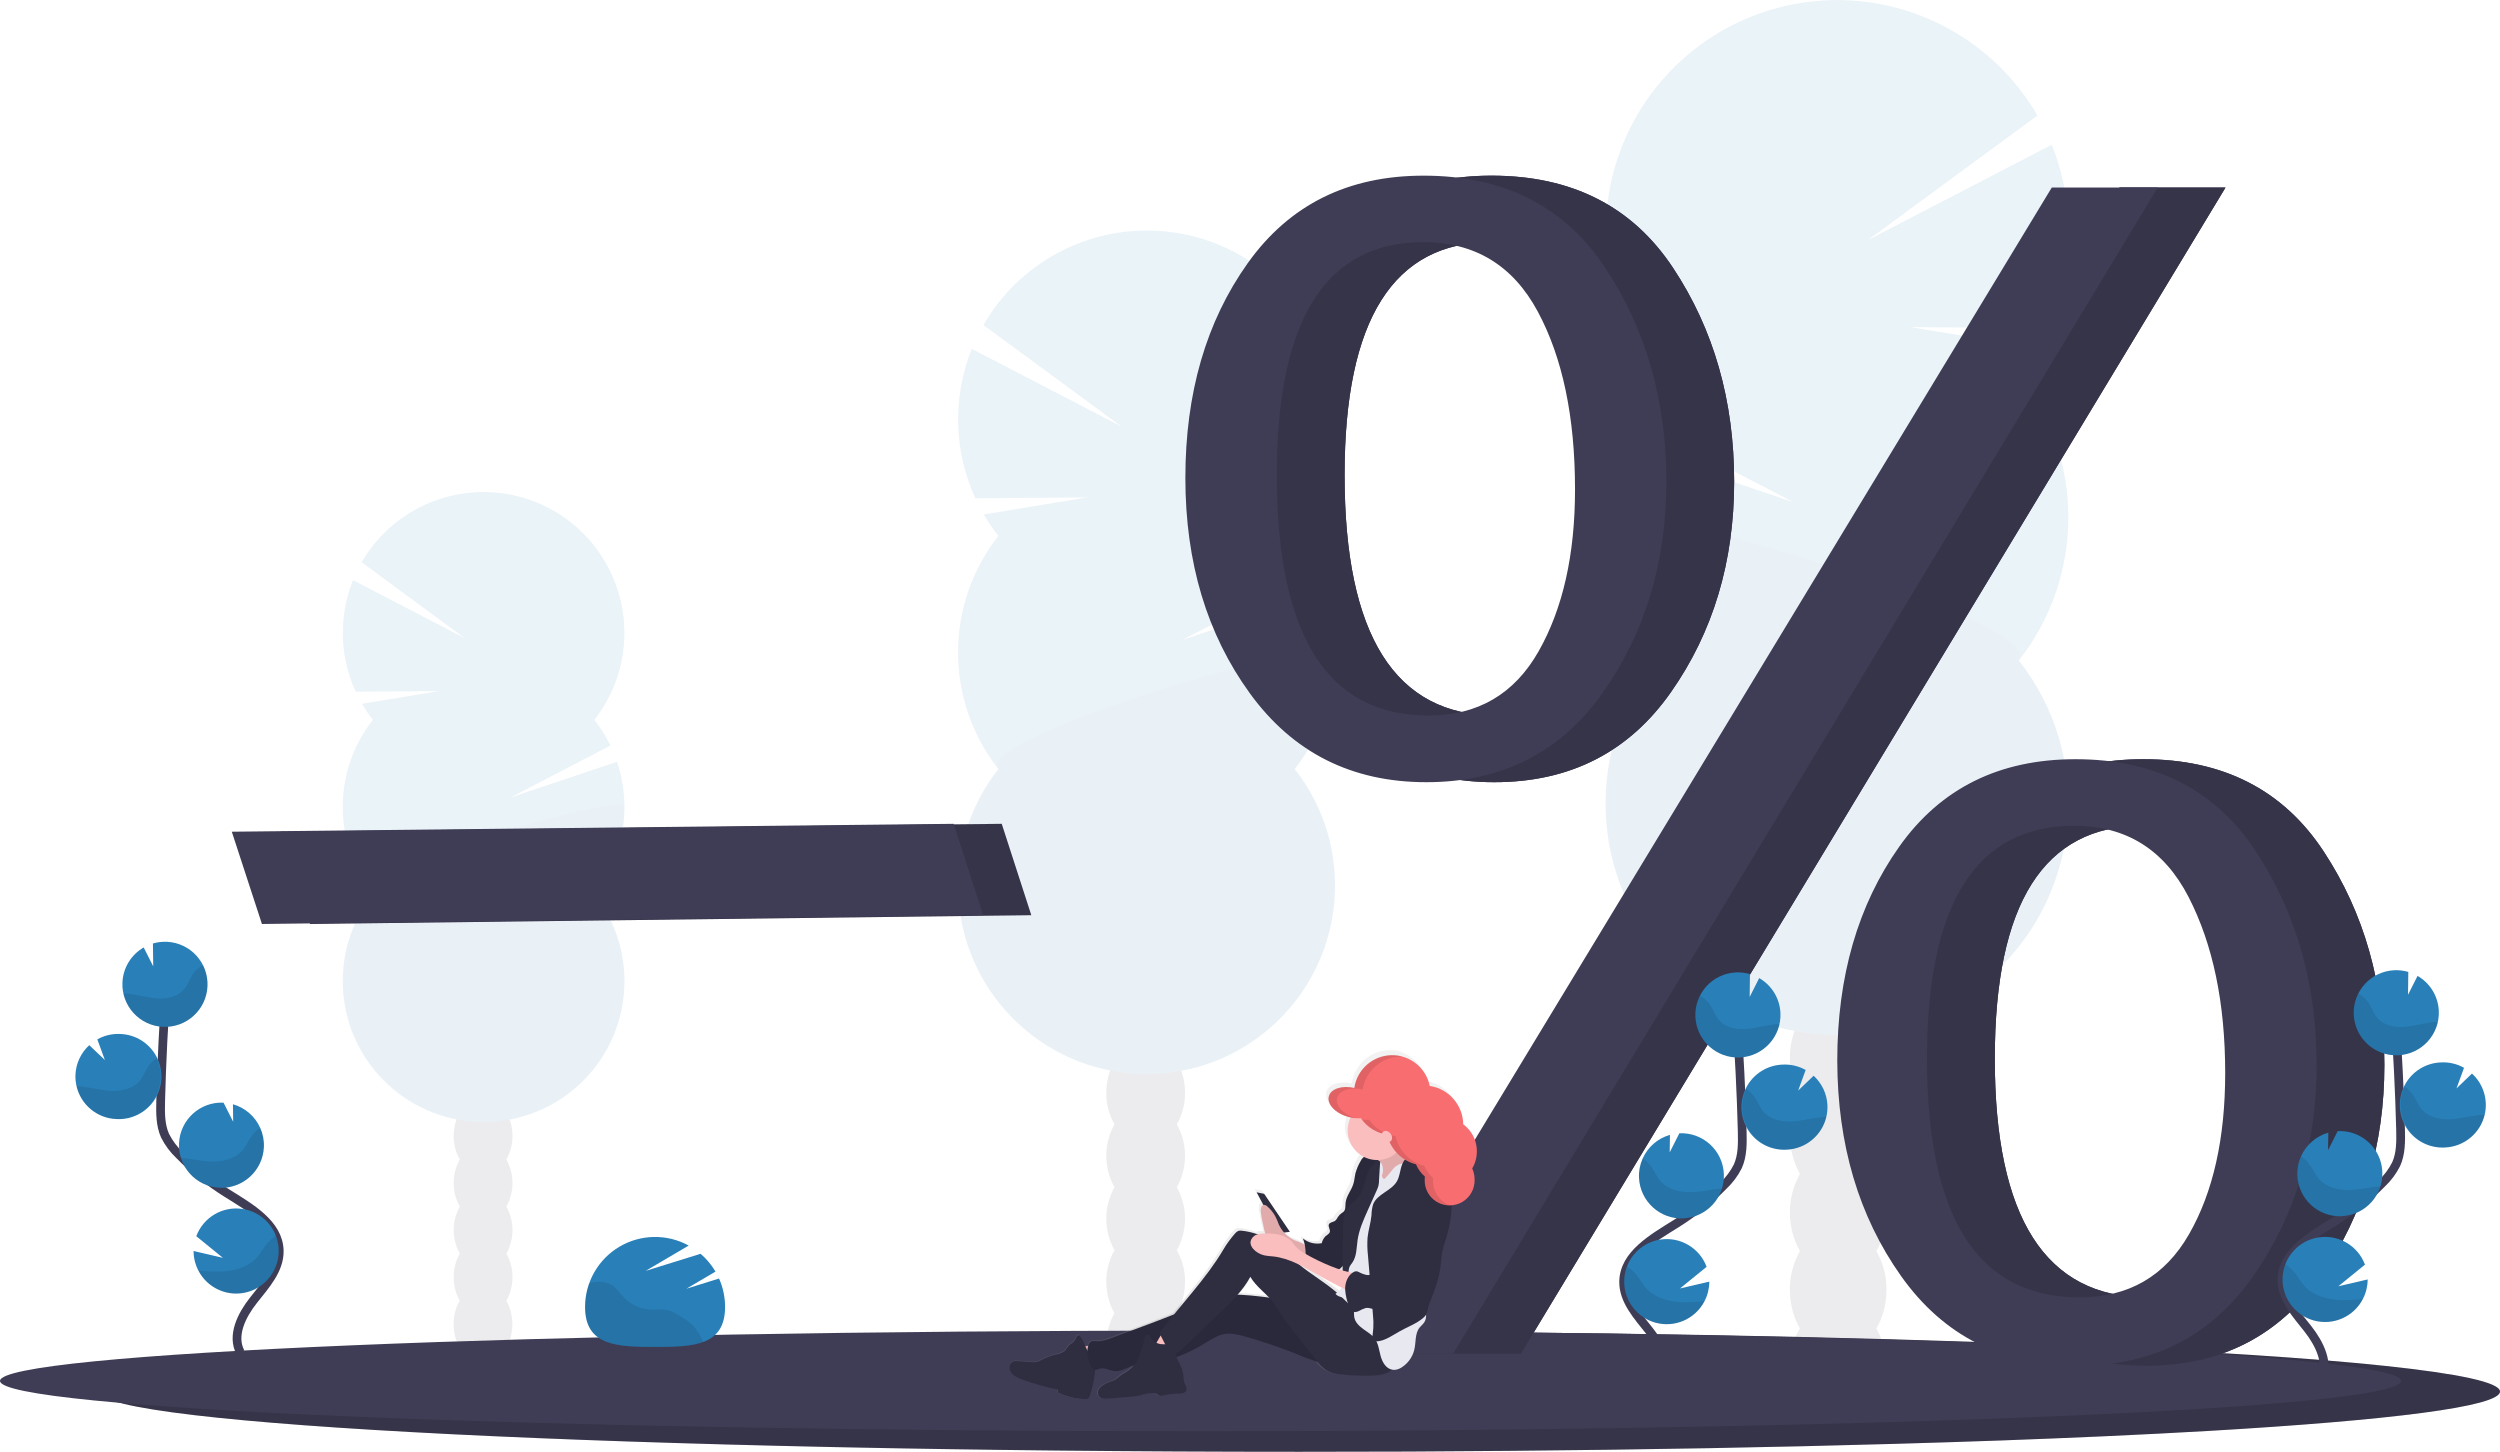
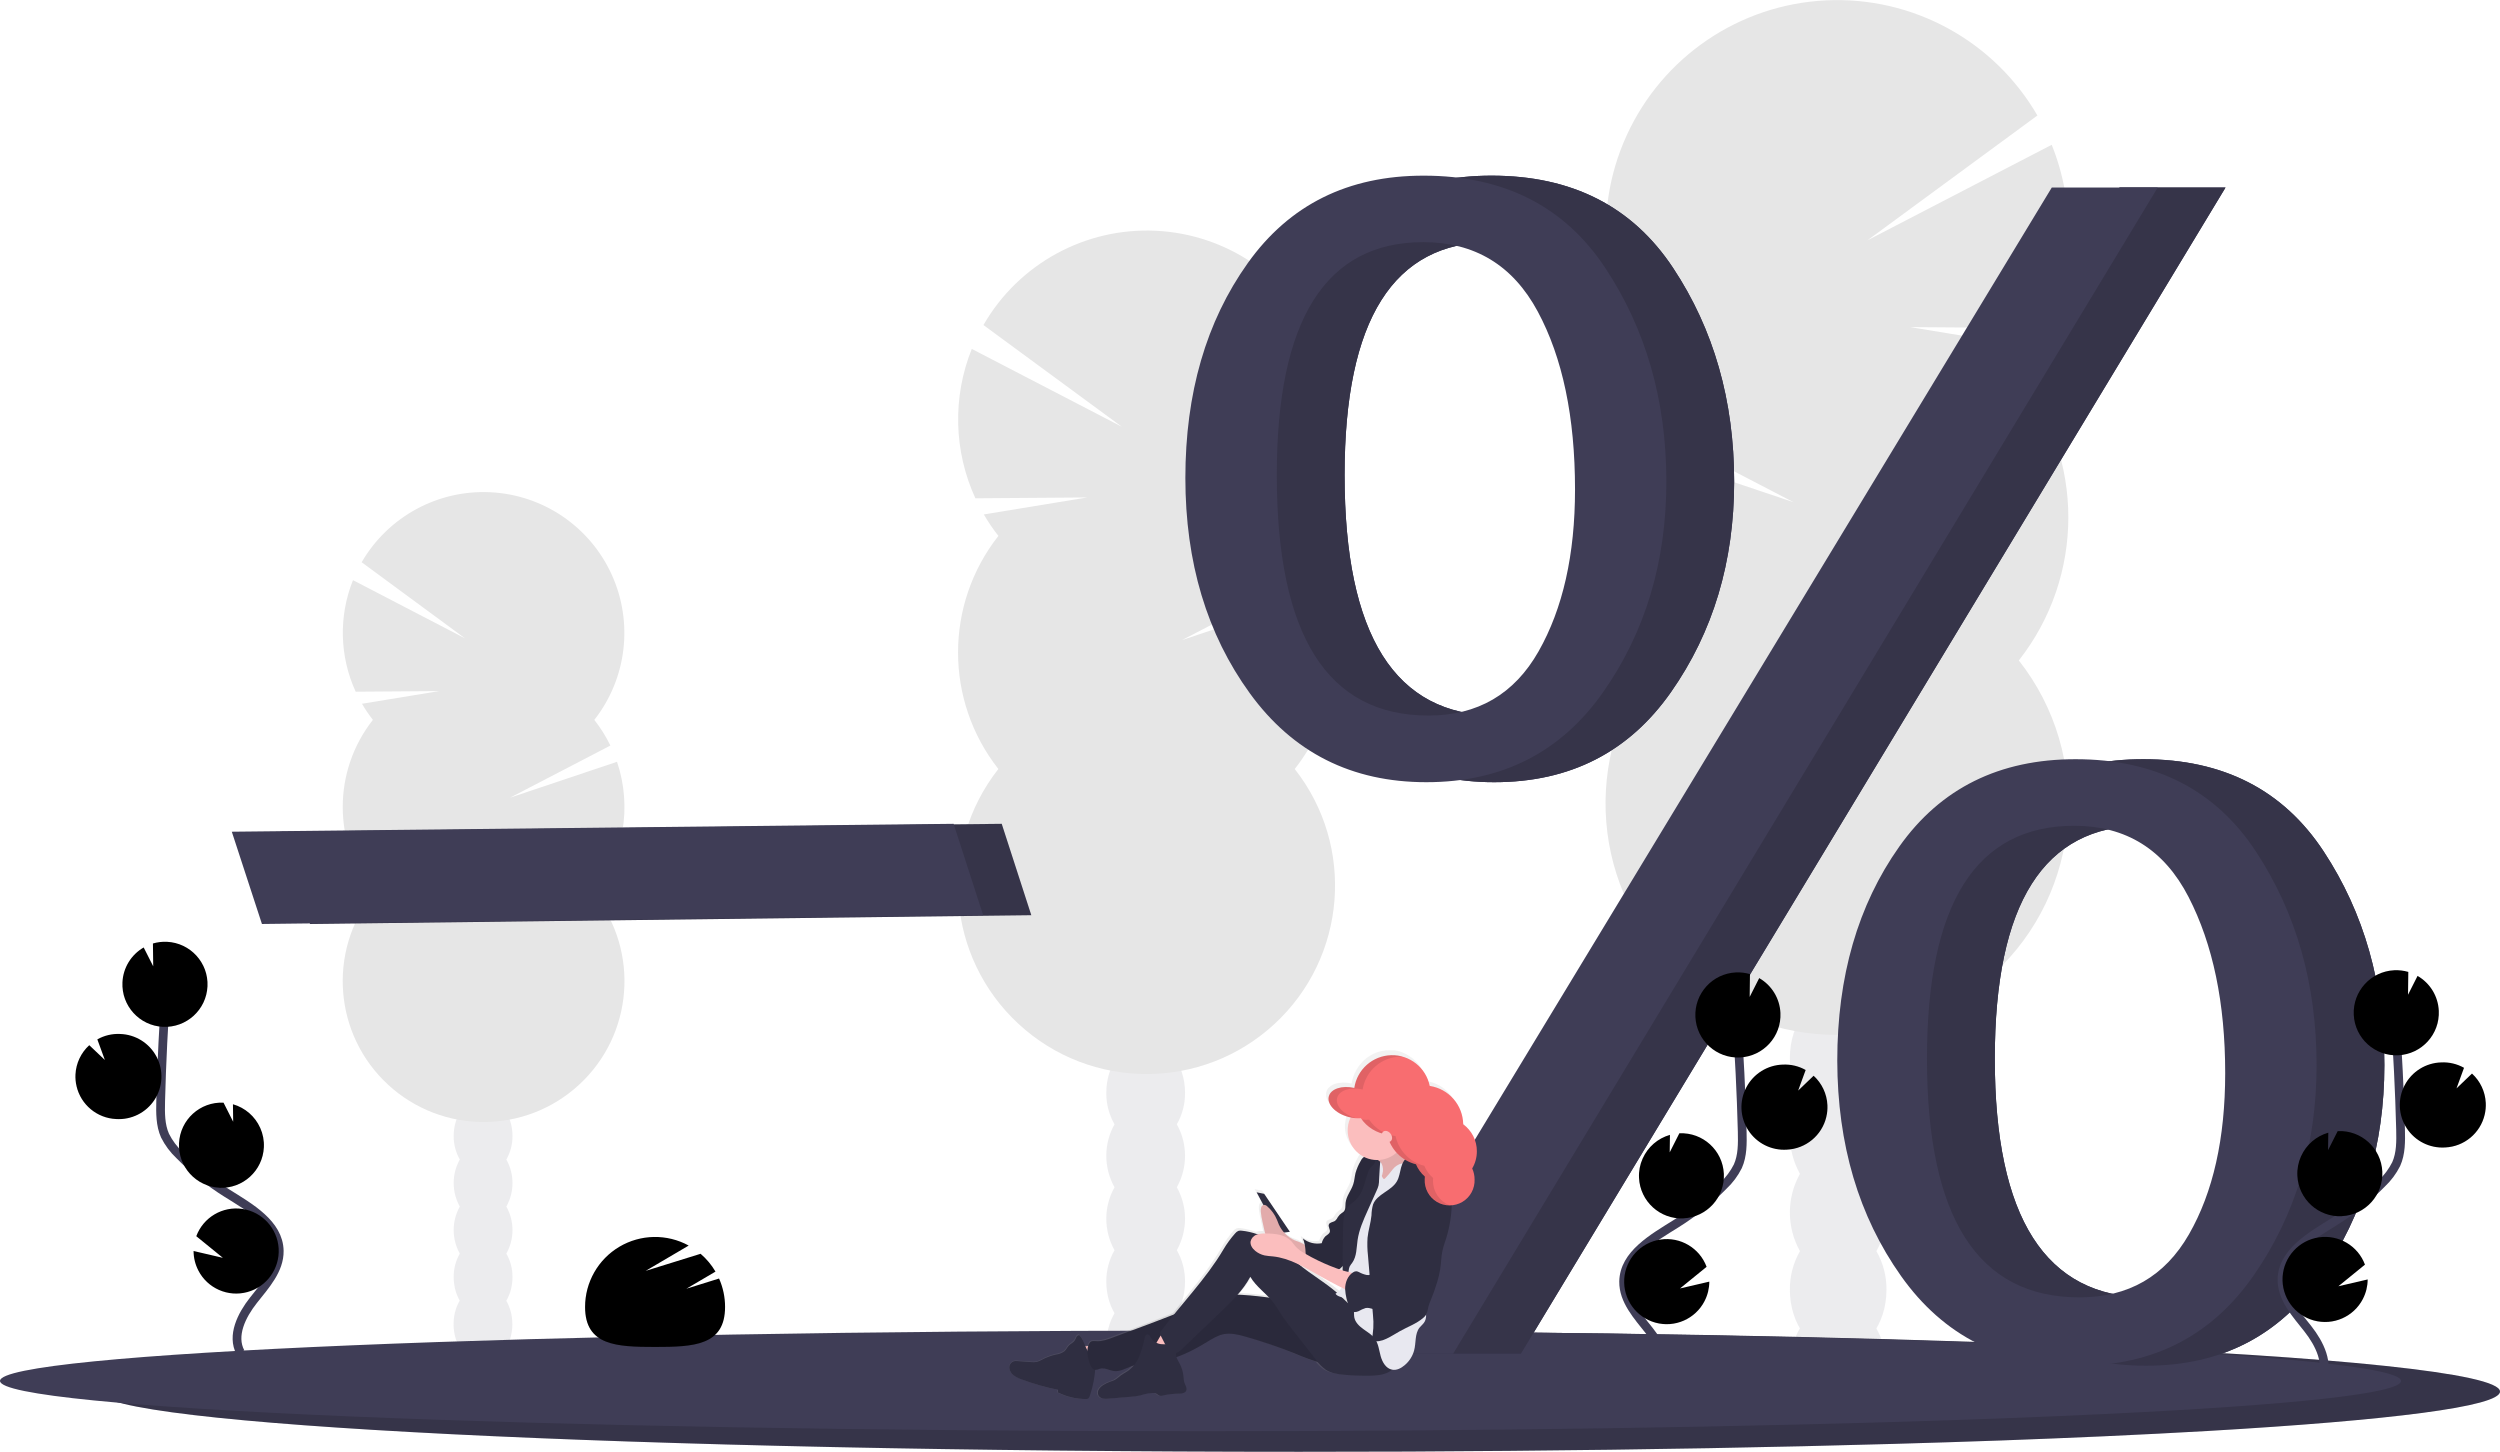
<svg xmlns="http://www.w3.org/2000/svg" data-name="Layer 1" width="1143" height="663.73">
  <defs>
    <linearGradient id="a" x1="596" y1="757.78" x2="596" y2="598.14" gradientUnits="userSpaceOnUse">
      <stop offset="0" stop-color="gray" stop-opacity=".25" />
      <stop offset=".54" stop-color="gray" stop-opacity=".12" />
      <stop offset="1" stop-color="gray" stop-opacity=".1" />
    </linearGradient>
  </defs>
  <g opacity=".1">
    <ellipse cx="840.37" cy="625.03" rx="22.09" ry="28.91" fill="#3f3d56" />
    <path d="M857.85 501.35a34.83 34.83 0 004.65-17.67c0-16-9.89-28.91-22.09-28.91s-22.08 12.94-22.08 28.91a34.83 34.83 0 004.61 17.67 36.15 36.15 0 000 35.33 36.17 36.17 0 000 35.34 34.83 34.83 0 00-4.61 17.67c0 16 9.89 28.91 22.08 28.91s22.09-12.94 22.09-28.91a34.83 34.83 0 00-4.61-17.67 36.17 36.17 0 000-35.34 36.15 36.15 0 000-35.33z" fill="#3f3d56" />
    <ellipse cx="840.37" cy="448.35" rx="22.09" ry="28.91" fill="#3f3d56" />
    <ellipse cx="840.37" cy="413.01" rx="22.09" ry="28.91" fill="#3f3d56" />
-     <path d="M923.05 171.19a106.47 106.47 0 008.22-12.11l-58-9.53 62.77.47a106 106 0 002-83.82l-84.22 43.66L931.5 52.8a105.8 105.8 0 10-174.75 118.39 106 106 0 00-12.06 19.29l75.33 39.14-80.32-27a105.8 105.8 0 0017 99.34 105.79 105.79 0 10166.3 0 105.79 105.79 0 000-130.81z" fill="#2980b9" />
+     <path d="M923.05 171.19a106.47 106.47 0 008.22-12.11l-58-9.53 62.77.47a106 106 0 002-83.82l-84.22 43.66L931.5 52.8a105.8 105.8 0 10-174.75 118.39 106 106 0 00-12.06 19.29l75.33 39.14-80.32-27a105.8 105.8 0 0017 99.34 105.79 105.79 0 10166.3 0 105.79 105.79 0 000-130.81z" fill="${({ theme }) =&gt; theme.colors.primary}" />
    <path d="M734.11 236.6a105.31 105.31 0 0022.64 65.4 105.79 105.79 0 10166.3 0c14.18-18-188.94-77.28-188.94-65.4z" opacity=".1" />
  </g>
  <g opacity=".1">
    <ellipse cx="220.81" cy="605.42" rx="13.44" ry="17.6" fill="#3f3d56" />
    <path d="M231.5 530.13a21.23 21.23 0 002.81-10.76c0-9.72-6-17.6-13.45-17.6s-13.44 7.88-13.44 17.6a21.23 21.23 0 002.8 10.76 22.06 22.06 0 000 21.51 22.06 22.06 0 000 21.51 21.16 21.16 0 00-2.8 10.75c0 9.73 6 17.61 13.44 17.61s13.45-7.88 13.45-17.61a21.16 21.16 0 00-2.81-10.75 22 22 0 000-21.51 22 22 0 000-21.51z" fill="#3f3d56" />
    <ellipse cx="220.81" cy="497.86" rx="13.44" ry="17.6" fill="#3f3d56" />
    <ellipse cx="220.81" cy="476.35" rx="13.44" ry="17.6" fill="#3f3d56" />
-     <path d="M170.5 329.13a64.1 64.1 0 01-5-7.37l35.33-5.8-38.21.29a64.57 64.57 0 01-1.23-51l51.23 26.61-47.27-34.8a64.4 64.4 0 11106.37 72.07 64.33 64.33 0 017.34 11.73L233.2 364.7l48.9-16.41a64.44 64.44 0 01-10.38 60.48 64.4 64.4 0 11-101.24 0 64.42 64.42 0 010-79.64z" fill="#2980b9" />
+     <path d="M170.5 329.13a64.1 64.1 0 01-5-7.37l35.33-5.8-38.21.29a64.57 64.57 0 01-1.23-51l51.23 26.61-47.27-34.8a64.4 64.4 0 11106.37 72.07 64.33 64.33 0 017.34 11.73L233.2 364.7l48.9-16.41a64.44 64.44 0 01-10.38 60.48 64.4 64.4 0 11-101.24 0 64.42 64.42 0 010-79.64z" fill="${({ theme }) =&gt; theme.colors.primary}" />
    <path d="M285.5 368.95a64.15 64.15 0 01-13.78 39.82 64.4 64.4 0 11-101.24 0c-8.63-10.91 115.02-47.05 115.02-39.82z" opacity=".1" />
  </g>
  <g opacity=".1">
    <ellipse cx="523.81" cy="614.79" rx="17.99" ry="23.55" fill="#3f3d56" />
    <path d="M538.05 514.03a28.41 28.41 0 003.75-14.4c0-13-8-23.55-18-23.55s-18 10.55-18 23.55a28.32 28.32 0 003.76 14.4 29.44 29.44 0 000 28.79 29.42 29.42 0 000 28.78 28.32 28.32 0 00-3.76 14.4c0 13 8.06 23.55 18 23.55s18-10.55 18-23.55a28.41 28.41 0 00-3.75-14.4 29.48 29.48 0 000-28.78 29.5 29.5 0 000-28.79z" fill="#3f3d56" />
    <ellipse cx="523.81" cy="470.85" rx="17.99" ry="23.55" fill="#3f3d56" />
    <ellipse cx="523.81" cy="442.06" rx="17.99" ry="23.55" fill="#3f3d56" />
-     <path d="M456.5 245.06a85.91 85.91 0 01-6.7-9.86l47.27-7.76-51.12.38a86.35 86.35 0 01-1.65-68.29l68.6 35.58-63.27-46.5a86.19 86.19 0 11142.31 96.45 86.33 86.33 0 019.82 15.72l-61.36 31.88 65.43-22a86.22 86.22 0 01-13.89 80.93 86.18 86.18 0 11-135.48 0 86.21 86.21 0 010-106.57z" fill="#2980b9" />
+     <path d="M456.5 245.06a85.91 85.91 0 01-6.7-9.86l47.27-7.76-51.12.38a86.35 86.35 0 01-1.65-68.29l68.6 35.58-63.27-46.5a86.19 86.19 0 11142.31 96.45 86.33 86.33 0 019.82 15.72l-61.36 31.88 65.43-22a86.22 86.22 0 01-13.89 80.93 86.18 86.18 0 11-135.48 0 86.21 86.21 0 010-106.57z" fill="${({ theme }) =&gt; theme.colors.primary}" />
    <path d="M610.38 298.35a85.81 85.81 0 01-18.44 53.28 86.18 86.18 0 11-135.48 0c-11.55-14.66 153.92-62.96 153.92-53.28z" opacity=".1" />
  </g>
  <path d="M1143 636.22c0 6.87-50.22 13.15-133.25 18-15.1.87-31.28 1.7-48.44 2.48q-22.24 1-46.62 1.89-23.62.84-49.05 1.56c-53.54 1.53-112.73 2.63-175.61 3.18q-22.89.21-46.39.32-24.48.11-49.52.1c-303.14 0-548.87-12.31-548.87-27.5s245.73-27.5 548.87-27.5c130.51 0 250.36 2.29 344.56 6.09l10.3.42h.06c118.66 5.03 193.96 12.6 193.96 20.96z" fill="#3f3d56" />
  <path d="M1143 636.22c0 6.87-50.22 13.15-133.25 18-15.1.87-31.28 1.7-48.44 2.48q-22.24 1-46.62 1.89-23.62.84-49.05 1.56c-53.54 1.53-112.73 2.63-175.61 3.18q-22.89.21-46.39.32-24.48.11-49.52.1c-303.14 0-548.87-12.31-548.87-27.5s245.73-27.5 548.87-27.5c130.51 0 250.36 2.29 344.56 6.09l10.3.42h.06c118.66 5.03 193.96 12.6 193.96 20.96z" opacity=".15" />
  <path d="M1097.75 631.38c0 5.74-50.22 11-133.25 15-15.09.73-31.28 1.42-48.43 2.07q-22.25.84-46.62 1.58-23.62.7-49.05 1.31c-53.55 1.28-112.74 2.2-175.62 2.66q-22.87.17-46.39.26-24.48.09-49.51.09C245.74 654.35 0 644.06 0 631.35s245.74-23 548.88-23c130.5 0 250.35 1.91 344.55 5.09l10.3.35h.07c118.7 4.27 193.95 10.56 193.95 17.59zM141.76 422.45l-13.78-42.19 330-3.61 13.52 41.77z" fill="#3f3d56" />
  <path d="M141.76 422.45l-13.78-42.19 330-3.61 13.52 41.77z" opacity=".15" />
  <path d="M119.76 422.45l-13.78-42.19 330-3.61 13.52 41.77zM683.11 357.62q-51.18 0-80.67-40.63t-29.49-98.44q0-58.2 28.52-98.24t80.46-40q55.08 0 83 42.19t27.93 97.66q0 55.07-28.9 96.28t-80.85 41.18zm1-30.47q33.67 0 50.33-29.35t16.66-74q0-49.7-17.05-81.39t-52.3-31.7q-67 0-67 106.44 0 110.01 69.34 110zm11.24 291.79H646l323.08-533.2h48.42zm285.82 5.47q-51.95 0-81-41T871 484.96q0-57.81 28.32-97.85t80.66-40q54.69 0 82.42 42.19t27.74 97.65q0 54.71-28.71 96.1t-80.28 41.36zm.58-31.25q33.51 0 50.06-28.85t16.55-73.7q0-48-16.75-80.51t-52.19-32.56q-67.39 0-67.39 106.44-.02 109.19 69.7 109.18z" fill="#3f3d56" />
  <path d="M683.11 357.62q-51.18 0-80.67-40.63t-29.49-98.44q0-58.2 28.52-98.24t80.46-40q55.08 0 83 42.19t27.93 97.66q0 55.07-28.9 96.28t-80.85 41.18zm1-30.47q33.67 0 50.33-29.35t16.66-74q0-49.7-17.05-81.39t-52.3-31.7q-67 0-67 106.44 0 110.01 69.34 110zm11.24 291.79H646l323.08-533.2h48.42zm285.82 5.47q-51.95 0-81-41T871 484.96q0-57.81 28.32-97.85t80.66-40q54.69 0 82.42 42.19t27.74 97.65q0 54.71-28.71 96.1t-80.28 41.36zm.58-31.25q33.51 0 50.06-28.85t16.55-73.7q0-48-16.75-80.51t-52.19-32.56q-67.39 0-67.39 106.44-.02 109.19 69.7 109.18z" fill="#3f3d56" />
  <path d="M683.11 357.62q-51.18 0-80.67-40.63t-29.49-98.44q0-58.2 28.52-98.24t80.46-40q55.08 0 83 42.19t27.93 97.66q0 55.07-28.9 96.28t-80.85 41.18zm1-30.47q33.67 0 50.33-29.35t16.66-74q0-49.7-17.05-81.39t-52.3-31.7q-67 0-67 106.44 0 110.01 69.34 110zm11.24 291.79H646l323.08-533.2h48.42zm285.82 5.47q-51.95 0-81-41T871 484.96q0-57.81 28.32-97.85t80.66-40q54.69 0 82.42 42.19t27.74 97.65q0 54.71-28.71 96.1t-80.28 41.36zm.58-31.25q33.51 0 50.06-28.85t16.55-73.7q0-48-16.75-80.51t-52.19-32.56q-67.39 0-67.39 106.44-.02 109.19 69.7 109.18z" opacity=".15" />
  <path d="M652.11 357.62q-51.18 0-80.67-40.63t-29.49-98.44q0-58.2 28.52-98.24t80.46-40q55.08 0 83 42.19t27.93 97.66q0 55.07-28.9 96.28t-80.85 41.18zm1-30.47q33.67 0 50.33-29.35t16.66-74q0-49.7-17.05-81.39t-52.3-31.7q-67 0-67 106.44 0 110.01 69.34 110zm11.24 291.79H615l323.08-533.2h48.42zm285.82 5.47q-51.95 0-81-41T840 484.96q0-57.81 28.32-97.85t80.66-40q54.69 0 82.42 42.19t27.74 97.65q0 54.71-28.71 96.1t-80.28 41.36zm.58-31.25q33.51 0 50.06-28.85t16.55-73.7q0-48-16.75-80.51t-52.21-32.56q-67.39 0-67.39 106.44 0 109.19 69.72 109.18z" fill="#3f3d56" />
  <path d="M760.07 632.32c4.12-7.64-.56-17-5.94-23.82s-11.94-13.9-11.8-22.59c.2-12.47 13.44-19.84 24-26.46a117.08 117.08 0 0021.58-17.34 31.68 31.68 0 006.63-8.88c2.19-4.88 2.12-10.43 2-15.77q-.69-26.72-2.64-53.36" fill="none" stroke="#3f3d56" stroke-miterlimit="10" stroke-width="4" />
-   <path d="M814.02 463.12a19.43 19.43 0 00-9.71-15.94l-4.36 8.62.13-10.44a19.69 19.69 0 00-6.41-.77 19.46 19.46 0 1020.35 18.53zM779.32 594.86a19.45 19.45 0 11.94-15.67l-12.16 9.89 13.4-3.12a19.4 19.4 0 01-2.18 8.9zM769.71 557.05a19.46 19.46 0 01-20.35-18.53 19.24 19.24 0 011.68-8.87 19.49 19.49 0 0112.46-10.79l-.11 8 4.41-8.72a19.461 19.461 0 111.82 38.88zM816.95 525.62a19.47 19.47 0 11-1.82-38.89 19.28 19.28 0 0110.42 2.47l-3.44 9.42 7.08-6.79a19.4 19.4 0 016.31 13.43 19 19 0 01-.5 5.36 19.47 19.47 0 01-18.05 15z" fill="#2980b9" />
+   <path d="M814.02 463.12a19.43 19.43 0 00-9.71-15.94l-4.36 8.62.13-10.44a19.69 19.69 0 00-6.41-.77 19.46 19.46 0 1020.35 18.53zM779.32 594.86a19.45 19.45 0 11.94-15.67l-12.16 9.89 13.4-3.12a19.4 19.4 0 01-2.18 8.9zM769.71 557.05a19.46 19.46 0 01-20.35-18.53 19.24 19.24 0 011.68-8.87 19.49 19.49 0 0112.46-10.79l-.11 8 4.41-8.72a19.461 19.461 0 111.82 38.88zM816.95 525.62a19.47 19.47 0 11-1.82-38.89 19.28 19.28 0 0110.42 2.47l-3.44 9.42 7.08-6.79a19.4 19.4 0 016.31 13.43 19 19 0 01-.5 5.36 19.47 19.47 0 01-18.05 15z" fill="${({ theme }) =&gt; theme.colors.primary}" />
  <path d="M811.4 468.31c-4.49.49-8.85 1.89-13.36 2.17s-9.46-.8-12.31-4.31c-1.54-1.88-2.3-4.27-3.6-6.33a13.79 13.79 0 00-4.9-4.61 19.46 19.46 0 1036.38 12.91c-.74.04-1.47.09-2.21.17zM816.95 525.62a19.48 19.48 0 01-18.51-27.76 14.58 14.58 0 013.91 3.92c1.39 2.09 2.23 4.51 3.86 6.43 3 3.57 8.21 4.73 12.9 4.52s9.23-1.55 13.91-2c.65-.06 1.31-.1 2-.12a19.47 19.47 0 01-18.07 15.01zM769.71 557.05a19.46 19.46 0 01-20.35-18.53 19.24 19.24 0 011.68-8.87 15.66 15.66 0 014.11 4c1.51 2.13 2.46 4.59 4.23 6.56 3.28 3.65 8.8 4.94 13.77 4.82s9.46-1.28 14.25-1.65a19.47 19.47 0 01-17.69 13.67zM779.32 594.86a19.46 19.46 0 01-35.48-15.88 19.6 19.6 0 014.27 3.81c1.85 2.26 3.07 4.82 5.21 6.92 4 3.9 10.4 5.51 16.12 5.66a82.85 82.85 0 009.88-.51z" opacity=".1" />
  <path d="M1061.07 631.32c4.12-7.64-.56-17-5.94-23.82s-11.94-13.9-11.8-22.59c.2-12.47 13.44-19.84 24-26.46a117.08 117.08 0 0021.58-17.34 31.68 31.68 0 006.63-8.88c2.19-4.88 2.12-10.43 2-15.77q-.69-26.72-2.64-53.36" fill="none" stroke="#3f3d56" stroke-miterlimit="10" stroke-width="4" />
-   <path d="M1115.02 462.12a19.43 19.43 0 00-9.71-15.94l-4.36 8.62.13-10.44a19.69 19.69 0 00-6.41-.77 19.46 19.46 0 1020.35 18.53zM1080.32 593.86a19.45 19.45 0 11.94-15.67l-12.16 9.89 13.4-3.12a19.4 19.4 0 01-2.18 8.9zM1070.71 556.05a19.46 19.46 0 01-20.35-18.53 19.24 19.24 0 011.68-8.87 19.49 19.49 0 0112.46-10.79l-.11 8 4.41-8.72h.05a19.461 19.461 0 111.82 38.88zM1117.95 524.62a19.47 19.47 0 11-1.82-38.89 19.28 19.28 0 0110.42 2.47l-3.44 9.42 7.08-6.79a19.4 19.4 0 016.31 13.43 19 19 0 01-.5 5.36 19.47 19.47 0 01-18.05 15z" fill="#2980b9" />
+   <path d="M1115.02 462.12a19.43 19.43 0 00-9.71-15.94l-4.36 8.62.13-10.44a19.69 19.69 0 00-6.41-.77 19.46 19.46 0 1020.35 18.53zM1080.32 593.86a19.45 19.45 0 11.94-15.67l-12.16 9.89 13.4-3.12a19.4 19.4 0 01-2.18 8.9zM1070.71 556.05a19.46 19.46 0 01-20.35-18.53 19.24 19.24 0 011.68-8.87 19.49 19.49 0 0112.46-10.79l-.11 8 4.41-8.72h.05a19.461 19.461 0 111.82 38.88zM1117.95 524.62a19.47 19.47 0 11-1.82-38.89 19.28 19.28 0 0110.42 2.47l-3.44 9.42 7.08-6.79a19.4 19.4 0 016.31 13.43 19 19 0 01-.5 5.36 19.47 19.47 0 01-18.05 15z" fill="${({ theme }) =&gt; theme.colors.primary}" />
  <path d="M1112.4 467.31c-4.49.49-8.85 1.89-13.36 2.17s-9.46-.8-12.31-4.31c-1.54-1.88-2.3-4.27-3.6-6.33a13.79 13.79 0 00-4.9-4.61 19.46 19.46 0 1036.38 12.91c-.74.04-1.47.09-2.21.17zM1117.95 524.62a19.48 19.48 0 01-18.51-27.76 14.58 14.58 0 013.91 3.92c1.39 2.09 2.23 4.51 3.86 6.43 3 3.57 8.21 4.73 12.9 4.52s9.23-1.55 13.91-2c.65-.06 1.31-.1 2-.12a19.47 19.47 0 01-18.07 15.01zM1070.71 556.05a19.46 19.46 0 01-20.35-18.53 19.24 19.24 0 011.68-8.87 15.66 15.66 0 014.11 4c1.51 2.13 2.46 4.59 4.23 6.56 3.28 3.65 8.8 4.94 13.77 4.82 4.82-.1 9.46-1.28 14.25-1.65a19.47 19.47 0 01-17.69 13.67zM1080.32 593.86a19.46 19.46 0 01-35.48-15.88 19.6 19.6 0 014.27 3.81c1.85 2.26 3.07 4.82 5.21 6.92 4 3.9 10.4 5.51 16.12 5.66a82.85 82.85 0 009.88-.51z" opacity=".1" />
  <path d="M109.93 618.32c-4.12-7.64.56-17 5.94-23.82s11.94-13.9 11.8-22.59c-.2-12.47-13.44-19.84-24-26.46a117.08 117.08 0 01-21.58-17.34 31.68 31.68 0 01-6.63-8.88c-2.19-4.88-2.12-10.43-2-15.77q.69-26.72 2.64-53.36" fill="none" stroke="#3f3d56" stroke-miterlimit="10" stroke-width="4" />
-   <path d="M55.98 449.12a19.43 19.43 0 019.71-15.94l4.36 8.62-.13-10.44a19.69 19.69 0 016.41-.77 19.46 19.46 0 11-20.35 18.53zM90.68 580.86a19.45 19.45 0 10-.94-15.67l12.16 9.89-13.4-3.12a19.4 19.4 0 002.18 8.9zM100.29 543.05a19.46 19.46 0 0020.35-18.53 19.24 19.24 0 00-1.68-8.87 19.49 19.49 0 00-12.46-10.79l.11 8-4.41-8.72a19.461 19.461 0 10-1.82 38.88zM53.05 511.62a19.47 19.47 0 101.82-38.89 19.28 19.28 0 00-10.37 2.47l3.44 9.42-7.13-6.76a19.4 19.4 0 00-6.31 13.4 19 19 0 00.5 5.36 19.47 19.47 0 0018.05 15z" fill="#2980b9" />
+   <path d="M55.98 449.12a19.43 19.43 0 019.71-15.94l4.36 8.62-.13-10.44a19.69 19.69 0 016.41-.77 19.46 19.46 0 11-20.35 18.53zM90.68 580.86a19.45 19.45 0 10-.94-15.67l12.16 9.89-13.4-3.12a19.4 19.4 0 002.18 8.9zM100.29 543.05a19.46 19.46 0 0020.35-18.53 19.24 19.24 0 00-1.68-8.87 19.49 19.49 0 00-12.46-10.79l.11 8-4.41-8.72a19.461 19.461 0 10-1.82 38.88zM53.05 511.62a19.47 19.47 0 101.82-38.89 19.28 19.28 0 00-10.37 2.47l3.44 9.42-7.13-6.76a19.4 19.4 0 00-6.31 13.4 19 19 0 00.5 5.36 19.47 19.47 0 0018.05 15z" fill="${({ theme }) =&gt; theme.colors.primary}" />
  <path d="M58.6 454.31c4.49.49 8.85 1.89 13.36 2.17s9.46-.8 12.31-4.31c1.54-1.88 2.3-4.27 3.6-6.33a13.79 13.79 0 014.9-4.61 19.46 19.46 0 11-36.38 12.91c.74.04 1.47.09 2.21.17zM53.05 511.62a19.48 19.48 0 0018.51-27.76 14.58 14.58 0 00-3.91 3.92c-1.39 2.09-2.23 4.51-3.86 6.43-3 3.57-8.21 4.73-12.9 4.52s-9.23-1.55-13.91-2c-.65-.06-1.31-.1-2-.12a19.47 19.47 0 0018.07 15.01zM100.29 543.05a19.46 19.46 0 0020.35-18.53 19.24 19.24 0 00-1.68-8.87 15.66 15.66 0 00-4.11 4c-1.51 2.13-2.46 4.59-4.23 6.56-3.28 3.65-8.8 4.94-13.77 4.82-4.82-.1-9.46-1.28-14.25-1.65a19.47 19.47 0 0017.69 13.67zM90.68 580.86a19.46 19.46 0 0035.48-15.88 19.6 19.6 0 00-4.27 3.81c-1.85 2.26-3.07 4.82-5.21 6.92-4 3.9-10.4 5.51-16.12 5.66a82.85 82.85 0 01-9.88-.51z" opacity=".1" />
  <path d="M702 642.75a15.53 15.53 0 00-6.18-12.52c-.24-9.17-6.78-16.66-15.19-17.82a18.13 18.13 0 00-12.08-13.52 15.34 15.34 0 00-2.25-.53h-.22l-.39-.05h-2.06c-8.58 0-15.72 6.56-17.19 15.21-5.55-1.28-10.64.38-11.55 3.89a4.75 4.75 0 00.15 2.81c.94 2.72 4 5.32 8.15 6.61l.54.16c.27.08.54.14.81.2h.18a14 14 0 006.11 18.31 3.17 3.17 0 00-.36.23 5 5 0 00-1.2 1.68 24.36 24.36 0 00-2.32 5.59c-.4 1.67-.47 3.42-1 5.07-.91 3-3.25 5.63-3.52 8.82-.12 1.42.11 3.09-.9 4.06a6.6 6.6 0 01-.8.59 6.18 6.18 0 00-1.76 1.84 5.88 5.88 0 01-1.17 1.62c-.91.69-2.41.62-2.86 1.68s.71 2.31.44 3.47c-.22.94-1.25 1.37-2 2a7.09 7.09 0 00-1.7 3.23 10.34 10.34 0 01-8.53-2.17 16 16 0 01.88 3.19c-1.19-1.27-3.15-1.64-4.6-2.3a14.69 14.69 0 01-4.9-3.64l2.62-.36-11.6-17.6-3.42-.7 3.07 5.89a1.84 1.84 0 00-1 1.26 5.36 5.36 0 00-.12 2 37 37 0 00.79 4.69l.89 4.14a10.74 10.74 0 00.29 1.15 11.66 11.66 0 00-3.44.39 30.22 30.22 0 00-7.13-1.69 3.64 3.64 0 00-1.61.08 3.9 3.9 0 00-1.5 1.22 48 48 0 00-5.3 7.46c-6.23 10.84-14.55 20.3-22.34 30.1-5.38 2.19-10.8 4.27-16.23 6.33l-11.67 4.45c-2.33.89-4.75 1.8-7.23 1.64-1.12-.07-2.48-.24-3.11.71a6 6 0 00-.71 1.52c-.41 0-.82.1-1.2.12h-.07c-.74-1.84-1.38-3.81-2.8-5.15a1.74 1.74 0 00-1.32 1c-.28.52-.45 1.09-.77 1.57-.63.92-1.72 1.37-2.5 2.15s-1.27 2-2.11 2.76a8.38 8.38 0 01-4 1.55 25.25 25.25 0 00-6.21 2.36 10.63 10.63 0 01-2.3 1.06 8.66 8.66 0 01-2.69.09l-6.18-.45a4.81 4.81 0 00-1.65.07 3.07 3.07 0 00-2 3.17 4.93 4.93 0 001.95 3.4 13 13 0 003.52 1.83 102.22 102.22 0 0016.55 4.85v1.25a28.07 28.07 0 0012.61 3 1.88 1.88 0 00.94-.17 2.09 2.09 0 00.79-1.24 51 51 0 002.47-12.11 6.23 6.23 0 002.23-.57c2.13-.58 4.24.88 6.43 1.12 2.7.29 5.21-1.28 7.76-2.25.37-.14.74-.26 1.11-.38a12.43 12.43 0 01-2.55 2.47c-1.06.76-2.25 1.32-3.29 2.11a21.87 21.87 0 01-2.77 2.15 16.7 16.7 0 01-2.13.82 14.44 14.44 0 00-3 1.51 6.24 6.24 0 00-2.08 2 2.73 2.73 0 001.86 4.26 8.58 8.58 0 002.53.07c3.34-.25 6.67-.56 10-.86a28 28 0 004.19-.6c.73-.18 1.45-.42 2.18-.61a17.64 17.64 0 013.81-.57 3.16 3.16 0 011.11.11c.78.25 1.33 1 2.12 1.2a3.27 3.27 0 001.51-.21 34.69 34.69 0 017.42-.79c1.09-.06 2.37-.27 2.88-1.28.62-1.25-.42-2.65-.83-4a12.06 12.06 0 01-.34-2.62 16.34 16.34 0 00-1.84-6.23 16.87 16.87 0 01-1.37-2.84 72.27 72.27 0 0013.64-6.92c2.46-1.53 5-3.18 7.78-3.74 3.24-.65 6.58.21 9.77 1.13a219.71 219.71 0 0122.39 7.81c3.5 1.43 7 2.95 10.58 4a16.47 16.47 0 003.75 3.66c2.4 1.55 5.33 2 8.15 2.22a107 107 0 0011.46.43c2.92-.05 5.93-.25 8.54-1.58a9.89 9.89 0 001.79-1.18c2 .36 4.05-.71 5.62-2.08a13.6 13.6 0 004.3-6.75c.92-3.61.21-7.82 2.43-10.77.59-.79 1.36-1.43 1.94-2.23a6 6 0 001-3.63l.1-.15a13.48 13.48 0 001-3.64 20.83 20.83 0 011-2.87 86.68 86.68 0 002.94-8.53 46.82 46.82 0 001.36-5.85c.24-1.58.38-3.17.51-4.76a28.71 28.71 0 011.44-7.31 59.72 59.72 0 003.31-17.52v-.35A11.73 11.73 0 00701 655.81a12.54 12.54 0 00-1.08-5.11 15.86 15.86 0 002.08-7.95zm-56.55 68.71c.17.61.37 1.22.57 1.83-.92-.91-1.83-1.85-2.76-2.75.37.11.74.23 1.1.36a6.6 6.6 0 011.1.56zm-4.48-3c-5.46-4.74-11.78-8.42-17.37-13 3 1.51 6 3.26 9 4.94q5.24 3 10.6 5.74a8.62 8.62 0 01-2.2 2.28zm2.33-11.94l.26-.27v1.87c-.49-.16-1-.32-1.47-.5a12.4 12.4 0 001.22-1.14zm-48.07 12.84a45.32 45.32 0 005.83-8.31c2.16 3.79 5.68 6.52 8.68 9.69-4.82-.68-9.65-1.21-14.5-1.42z" transform="translate(-28.5 -118.14)" fill="url(#a)" />
  <path fill="#2f2e41" d="M574.53 545.12l3.45.7 11.75 17.36-5.19.7-10.01-18.76z" />
  <path d="M490.98 615.58a68.35 68.35 0 003.43 9 83.16 83.16 0 0011.46-3.27 31.22 31.22 0 00-2.38-3.23 11.23 11.23 0 00-3.24-2.49c-1.19-.52-2.66-.13-3.93-.06q-2.67.1-5.34.05z" fill="#fbbebe" />
  <path d="M500.27 620.22c-1.94-.61-3.13-2.57-3.92-4.46s-1.43-3.95-2.93-5.34a1.75 1.75 0 00-1.32 1c-.29.5-.46 1.07-.79 1.55-.62.9-1.72 1.34-2.51 2.11s-1.28 1.94-2.13 2.71a8.47 8.47 0 01-4 1.54 25.35 25.35 0 00-6.26 2.32 10.7 10.7 0 01-2.32 1 8.79 8.79 0 01-2.71.09l-6.23-.45a4.86 4.86 0 00-1.66.08 3 3 0 00-2 3.12 4.84 4.84 0 002 3.35 13.28 13.28 0 003.54 1.8 106.73 106.73 0 0016.7 4.77v1.23a28.91 28.91 0 0012.71 3 2 2 0 001-.17 2.08 2.08 0 00.8-1.22 49.18 49.18 0 002.59-13.54 10.16 10.16 0 00-.26-3.48c-.34-1.12.82-.65-.26-1.09" fill="#2f2e41" />
  <path d="M619.71 596.74c-18.47 1.12-36.71-4.3-55.21-4.88a27.61 27.61 0 00-6.86.44 33.71 33.71 0 00-6.8 2.64c-9.91 4.61-20.17 8.43-30.42 12.25l-11.76 4.38c-2.36.87-4.79 1.76-7.3 1.61-1.12-.07-2.49-.24-3.13.7-1.91 2.83-1 7 .26 10.18.41 1 1.1 2.15 2.2 2.27a6.49 6.49 0 002.25-.57c2.14-.57 4.28.87 6.48 1.1 2.73.29 5.26-1.26 7.83-2.21 4.26-1.57 8.92-1.52 13.4-2.27 7.52-1.25 14.48-4.74 21-8.72 2.48-1.51 5-3.13 7.84-3.68 3.27-.64 6.64.2 9.85 1.11a227.16 227.16 0 0122.57 7.69 104 104 0 0011.8 4.3 42.66 42.66 0 0026.44-1.54c3-1.17 6.16-3.23 6.33-6.42.1-1.82-1.31-3.42-2.25-5-.61-1-1.21-2-1.87-2.95-3.18-4.64-7.04-10.77-12.65-10.43z" fill="#2f2e41" />
  <path d="M619.71 596.74c-18.47 1.12-36.71-4.3-55.21-4.88a27.61 27.61 0 00-6.86.44 33.71 33.71 0 00-6.8 2.64c-9.91 4.61-20.17 8.43-30.42 12.25l-11.76 4.38c-2.36.87-4.79 1.76-7.3 1.61-1.12-.07-2.49-.24-3.13.7-1.91 2.83-1 7 .26 10.18.41 1 1.1 2.15 2.2 2.27a6.49 6.49 0 002.25-.57c2.14-.57 4.28.87 6.48 1.1 2.73.29 5.26-1.26 7.83-2.21 4.26-1.57 8.92-1.52 13.4-2.27 7.52-1.25 14.48-4.74 21-8.72 2.48-1.51 5-3.13 7.84-3.68 3.27-.64 6.64.2 9.85 1.11a227.16 227.16 0 0122.57 7.69 104 104 0 0011.8 4.3 42.66 42.66 0 0026.44-1.54c3-1.17 6.16-3.23 6.33-6.42.1-1.82-1.31-3.42-2.25-5-.61-1-1.21-2-1.87-2.95-3.18-4.64-7.04-10.77-12.65-10.43z" opacity=".1" />
  <path d="M526.43 616.48q4.34 1.47 8.74 2.72c1.65-2.71 4.73-4.59 5.43-7.68a.72.72 0 000-.41.74.74 0 00-.33-.3 16.35 16.35 0 00-6.85-2c-1.9-.12-2.76 1.86-3.62 3.25-.3.56-2.6 4.68-3.37 4.42z" fill="#fbbebe" />
  <path d="M530.5 614.5a6.29 6.29 0 01-4.25-2.79c-.41-.71-.84-1.67-1.66-1.62s-1.1.95-1.27 1.7a48.57 48.57 0 01-2.39 8.21 15.39 15.39 0 01-5.11 6.71c-1.07.74-2.26 1.3-3.31 2.08a21.91 21.91 0 01-2.8 2.12 15.8 15.8 0 01-2.15.8 14.76 14.76 0 00-3.07 1.49 6.25 6.25 0 00-2.09 2 3 3 0 00-.18 2.8 3 3 0 002 1.41 9.07 9.07 0 002.55.06c3.37-.25 6.73-.55 10.09-.85a28.68 28.68 0 004.23-.58c.74-.18 1.46-.42 2.19-.61a18.54 18.54 0 013.85-.56 3.26 3.26 0 011.12.11c.78.25 1.33 1 2.13 1.18a3.3 3.3 0 001.52-.2 36 36 0 017.48-.78c1.1-.06 2.4-.27 2.9-1.26.63-1.23-.41-2.61-.83-3.93a12.33 12.33 0 01-.35-2.58 15.71 15.71 0 00-1.85-6.13c-.86-1.58-2-3.32-1.43-5a4.38 4.38 0 00.57-1.71c-.14-2.71-6.37-1.71-7.89-2.07z" fill="#2f2e41" />
  <path d="M592.02 567.12a14.48 14.48 0 01-7.36-7.31c-.3-.7-.56-1.43-.85-2.14a16.37 16.37 0 00-4.4-6.1 2.11 2.11 0 00-1.63-.69 1.74 1.74 0 00-1.2 1.28 5.25 5.25 0 00-.13 2 37.64 37.64 0 00.8 4.61l.9 4.08a8 8 0 00.56 1.82 6.34 6.34 0 001.5 1.79c.82.76 1.65 1.49 2.49 2.2a8.82 8.82 0 001.51 1.1 9.26 9.26 0 002.81.82c3.67.68 7.4 1.66 10.49 4 0 0 0-2.73-.07-3a4 4 0 00-.78-2.19c-1.16-1.25-3.16-1.62-4.64-2.27z" fill="#fbbebe" />
  <path d="M592.02 567.12a14.48 14.48 0 01-7.36-7.31c-.3-.7-.56-1.43-.85-2.14a16.37 16.37 0 00-4.4-6.1 2.11 2.11 0 00-1.63-.69 1.74 1.74 0 00-1.2 1.28 5.25 5.25 0 00-.13 2 37.64 37.64 0 00.8 4.61l.9 4.08a8 8 0 00.56 1.82 6.34 6.34 0 001.5 1.79c.82.76 1.65 1.49 2.49 2.2a8.82 8.82 0 001.51 1.1 9.26 9.26 0 002.81.82c3.67.68 7.4 1.66 10.49 4 0 0 0-2.73-.07-3a4 4 0 00-.78-2.19c-1.16-1.25-3.16-1.62-4.64-2.27z" opacity=".1" />
  <ellipse cx="629.62" cy="531.4" rx="4.49" ry="4.52" fill="#2f2e41" />
  <path d="M626.84 528.67a5 5 0 00-3.55.51 4.78 4.78 0 00-1.21 1.66 23.59 23.59 0 00-2.34 5.5c-.4 1.65-.47 3.37-1 5-.92 3-3.28 5.55-3.55 8.68-.12 1.4.11 3.05-.91 4a5.88 5.88 0 01-.81.57 6.14 6.14 0 00-1.77 1.82 5.77 5.77 0 01-1.25 1.73c-.92.68-2.43.61-2.88 1.66s.71 2.27.44 3.41c-.22.93-1.26 1.36-2 2a6.92 6.92 0 00-1.71 3.19 10.59 10.59 0 01-8.59-2.15c1.25 3.09 1.28 6.5 1.33 9.83a4.06 4.06 0 01-.79 3c3.58.08 7.06 1 10.55 1.83a7.24 7.24 0 004.6 0 7.6 7.6 0 002.11-1.68c1.9-1.93 3.89-4 4.35-6.69a36.34 36.34 0 00.08-4.55 26.1 26.1 0 011.15-5.51 64.45 64.45 0 002-11.35c.21-2.37 2.25-4.27 3.33-6.39 2-4 4.1-8.15 4.26-12.63.14-1.46-.36-3.25-1.84-3.44z" fill="#2f2e41" />
  <path d="M626.84 528.67a5 5 0 00-3.55.51 4.78 4.78 0 00-1.21 1.66 23.59 23.59 0 00-2.34 5.5c-.4 1.65-.47 3.37-1 5-.92 3-3.28 5.55-3.55 8.68-.12 1.4.11 3.05-.91 4a5.88 5.88 0 01-.81.57 6.14 6.14 0 00-1.77 1.82 5.77 5.77 0 01-1.25 1.73c-.92.68-2.43.61-2.88 1.66s.71 2.27.44 3.41c-.22.93-1.26 1.36-2 2a6.92 6.92 0 00-1.71 3.19 10.59 10.59 0 01-8.59-2.15c1.25 3.09 1.28 6.5 1.33 9.83a4.06 4.06 0 01-.79 3c3.58.08 7.06 1 10.55 1.83a7.24 7.24 0 004.6 0 7.6 7.6 0 002.11-1.68c1.9-1.93 3.89-4 4.35-6.69a36.34 36.34 0 00.08-4.55 26.1 26.1 0 011.15-5.51 64.45 64.45 0 002-11.35c.21-2.37 2.25-4.27 3.33-6.39 2-4 4.1-8.15 4.26-12.63.14-1.46-.36-3.25-1.84-3.44z" opacity=".1" />
  <path d="M622.64 600.63c-3.85-1.83-6.66-5.24-9.77-8.16-5.94-5.58-13.2-9.52-19.44-14.75-4.13-3.46-7.83-7.49-12.38-10.39a30.74 30.74 0 00-13.26-4.65 3.68 3.68 0 00-1.62.08 3.89 3.89 0 00-1.51 1.2 47.12 47.12 0 00-5.35 7.35c-7.91 13.42-19.14 24.71-28.45 37.2a1.67 1.67 0 00-.11 2.26l1.89 3.71c1.06 2.07 2.76 4.49 5 4.08a5.55 5.55 0 002.65-1.69l8.5-8.13 8.91-8.52c5.22-5 10.53-10.1 13.94-16.48 2.66 4.61 7.38 7.63 10.62 11.86 1.23 1.6 2.23 3.37 3.33 5.07 1.77 2.73 3.77 5.29 5.77 7.84l10.23 13.05a19.79 19.79 0 004.73 4.8c2.42 1.53 5.37 1.94 8.22 2.19a105.89 105.89 0 0011.55.42c2.94-.05 6-.24 8.6-1.55s4.81-4 4.67-6.93a10.29 10.29 0 00-1.47-4.33c-3.61-6.7-8.39-12.3-15.25-15.53z" fill="#2f2e41" />
  <ellipse cx="632.38" cy="534.53" rx="3.45" ry="3.47" fill="#e8e8f0" />
  <path d="M631.62 531.92a6.6 6.6 0 01.38 5 19.33 19.33 0 01-2.22 4.6 22.92 22.92 0 01-2.89 4.12c5.33.26 10.5-1.83 15.2-4.37 3.79-2 7.57-4.55 9.59-8.36a4.44 4.44 0 01-3.53-.65 13.22 13.22 0 01-2.71-2.52l-2.67-3a12 12 0 01-1.65-2.17 6 6 0 01-.71-3.49 20 20 0 01-3.54 2.94c-1.91 1.25-4 2.15-5.93 3.38-.68.44-2.19 1.15-1.8 2s1.94 1.56 2.48 2.52z" fill="#fbbebe" />
  <path d="M631.62 531.92a6.6 6.6 0 01.38 5 19.33 19.33 0 01-2.22 4.6 22.92 22.92 0 01-2.89 4.12c5.33.26 10.5-1.83 15.2-4.37 3.79-2 7.57-4.55 9.59-8.36a4.44 4.44 0 01-3.53-.65 13.22 13.22 0 01-2.71-2.52l-2.67-3a12 12 0 01-1.65-2.17 6 6 0 01-.71-3.49 20 20 0 01-3.54 2.94c-1.91 1.25-4 2.15-5.93 3.38-.68.44-2.19 1.15-1.8 2s1.94 1.56 2.48 2.52z" opacity=".1" />
  <path d="M631.69 532.44a4.51 4.51 0 000 5.21c.15.19.72 1.38 1 1.39a.91.91 0 00.61-.31 42.39 42.39 0 003.38-4 7.46 7.46 0 014.3-2.82c2.09-.33 4.1.78 5.93 1.84a5.66 5.66 0 012 1.66 5.45 5.45 0 01.67 2.26 105.81 105.81 0 01.6 14.36 55.24 55.24 0 01-.68 10.33c-.34 1.76-.85 3.48-1.09 5.26a35.36 35.36 0 00-.21 4.72v6.6a16.75 16.75 0 00.26 3.61 44.11 44.11 0 001.45 4.19 27.61 27.61 0 011 5l.9 6.83c.29 2.16.5 4.51-.81 6.24-.58.79-1.36 1.41-2 2.19-2.25 2.86-1.5 7.01-2.5 10.56a13.37 13.37 0 01-4.34 6.65c-1.59 1.35-3.65 2.42-5.71 2-2.77-.52-4.44-3.41-5.2-6.14s-1-5.71-2.67-8c-1.34-1.89-3.41-3.07-5.28-4.42s-3.71-3.08-4.12-5.36c-.18-1-.07-2-.17-3a7.15 7.15 0 00-4.42-5.8c-1.42-.55-3.18-.75-4-2a9.63 9.63 0 004.16-5.59 28.7 28.7 0 001-7l.48-7.94c.21-3.55.31-7.07 1.87-10.26.7-1.42 1.57-2.76 2.29-4.17a46.27 46.27 0 002.46-6.12c1.13-3.25 2.27-6.51 3.28-9.8a19.42 19.42 0 011.8-4.57c.93-1.5 2.16-3.3 3.76-3.6z" fill="#e8e8f0" />
  <path d="M614.06 584.03l2.1.07.45-3.17a6.84 6.84 0 01.44-1.85 11.78 11.78 0 011.21-1.77c2.07-2.92 1.92-6.8 2.43-10.35.68-4.73 2.66-9.17 4.62-13.53l4.08-9.09a13.08 13.08 0 00.87-2.33 12.77 12.77 0 00.25-2.69c0-1.4.46-6.51.49-7.92 0-.52-1.14-.23-1.38-.69-.51-1-1.21 1.72-2.17 2.32a5.32 5.32 0 00-1.88 2.75c-.88 2.29-1.42 4.7-2.24 7a14.39 14.39 0 01-3.81 6.19c-.83.74-1.8 1.32-2.59 2.1-2.54 2.51-2.78 6.47-2.87 10-.06 2.19-.47 22.96 0 22.96zM644.31 528.65c-2 .8-3.16 3-3.73 5.14s-.81 4.4-1.91 6.3c-2.56 4.46-9.09 5.76-10.9 10.58a19.35 19.35 0 00-.73 5c-.32 3.45-1.46 6.79-1.8 10.24a45.15 45.15 0 00.19 8.05l2.29 27.23a36 36 0 01-.69 12 11.53 11.53 0 006.86-1.13c2.15-1 4.11-2.32 6.17-3.46 3.55-2 7.47-3.35 10.57-6a6.27 6.27 0 001.43-1.57 13.51 13.51 0 001-3.59 20.19 20.19 0 011-2.82 83.75 83.75 0 003-8.4 45.24 45.24 0 001.37-5.77c.25-1.55.38-3.12.52-4.68a27.57 27.57 0 011.45-7.2 57.73 57.73 0 003.33-17.25 8.64 8.64 0 00-.17-2.54 13.61 13.61 0 00-1.38-2.88c-.95-1.79-1.52-3.76-2.42-5.57-2-4.1-5.59-7.21-9.34-9.82-1.92-1.27-4.03-2.65-6.11-1.86z" fill="#2f2e41" />
  <path d="M596.57 573.08a16.4 16.4 0 01-4.35-3.3c-.57-.67-1-1.42-1.62-2.08a10.69 10.69 0 00-5.47-3.12 26.39 26.39 0 00-6.34-.61 11.26 11.26 0 00-4.21.51 4.25 4.25 0 00-2.8 3c-.31 1.7.8 3.35 2.13 4.43a10.29 10.29 0 004.25 2.07 35.27 35.27 0 003.84.45c7.56.79 14.31 4.9 20.93 8.65q8.73 4.93 17.8 9.23a35.63 35.63 0 00.3-5.46c0-1.36-.1-3.44-1.39-4.24-1.5-.94-4-1.15-5.66-1.71a89.79 89.79 0 01-11.39-4.6 81.758 81.758 0 01-6.02-3.22z" fill="#fbbebe" />
  <ellipse cx="629.62" cy="516.82" rx="13.47" ry="13.55" fill="#fbbebe" />
  <path d="M648.16 544.01a21.9 21.9 0 00-2.61 4.87c-1.67 3.43-4.28 6.37-5.58 10-1.38 3.77-1.33 8.26-4 11.23a3.87 3.87 0 00-1.17 1.7 8.42 8.42 0 01-.14 1.23c-.38 1.08-2.15 1.13-2.48 2.23-.09.32 0 .67-.16 1-.27.71-1.2.81-1.83 1.24-1.31.89-1 2.95-2 4.23a3.55 3.55 0 01-3.36 1.18 12.46 12.46 0 01-3.5-1.31 3.14 3.14 0 00-1.25-.39 2.55 2.55 0 00-1.45.49c-2.49 1.58-3.66 4.72-3.64 7.68a25 25 0 002.07 8.58 3.61 3.61 0 00.69 1.28c.82.87 2.26.73 3.36.24a15.65 15.65 0 013.27-1.46c2.08-.38 4.12 1.06 6.23.94a8.78 8.78 0 004.21-1.86 23.3 23.3 0 005.68-4.85c.92-1.21 1.6-2.59 2.41-3.88a44 44 0 013.4-4.54l7.77-9.51a20.42 20.42 0 002.09-2.89 21.17 21.17 0 001.63-4.34 34.31 34.31 0 001.61-7.73 30.84 30.84 0 00-.57-6.49 22.55 22.55 0 00-1.67-6.17c-1.73-3.5-5.84-6.4-9.01-2.7z" fill="#2f2e41" />
  <path d="M675.22 526.36a15.17 15.17 0 00-6.24-12.33 18 18 0 00-15.31-17.55 17.5 17.5 0 00-34.47.93c-5.6-1.26-10.72.38-11.65 3.83-1 3.61 3 7.83 8.92 9.43a16.39 16.39 0 005.71.57 17.55 17.55 0 0012.06 7.5 17.93 17.93 0 0013.15 13.57 15 15 0 004.06 5.62c0 .42-.07.85-.07 1.29a11.41 11.41 0 1022.8 0 12 12 0 00-1.09-5 15.33 15.33 0 002.13-7.86z" fill="#f86d70" />
  <path d="M611.35 501.93c.93-3.45 6-5.09 11.65-3.83a17.79 17.79 0 0117.33-15h1.16a17 17 0 00-5-.74 17.79 17.79 0 00-17.33 15c-5.6-1.26-10.72.38-11.65 3.83-1 3.61 3 7.83 8.92 9.43a17.13 17.13 0 003.37.58c-5.62-1.64-9.4-5.74-8.45-9.27zM655.18 539.92c0-.44 0-.87.07-1.3a14.94 14.94 0 01-4.06-5.61 18 18 0 01-13.15-13.58 17.52 17.52 0 01-12.06-7.5 15.93 15.93 0 01-3.36-.09 17.49 17.49 0 0011.62 6.9 17.93 17.93 0 0013.15 13.57 15 15 0 004.06 5.62c0 .42-.07.85-.07 1.29a11.61 11.61 0 0011.34 11.8 11.78 11.78 0 01-7.54-11.1z" opacity=".1" />
  <ellipse cx="662.61" cy="637.73" rx="2.08" ry="2.77" transform="rotate(-37.22 472.92 620.977)" fill="#fbbebe" />
-   <path d="M313.8 589.21l13.32-7.83a32 32 0 00-6.81-8.15l-25.12 7.81 19.68-11.57a32 32 0 00-47.37 28.07c0 17.67 14.33 18.28 32 18.28s32-.61 32-18.28a31.75 31.75 0 00-2.75-13z" fill="#2980b9" />
+   <path d="M313.8 589.21l13.32-7.83a32 32 0 00-6.81-8.15l-25.12 7.81 19.68-11.57a32 32 0 00-47.37 28.07c0 17.67 14.33 18.28 32 18.28s32-.61 32-18.28a31.75 31.75 0 00-2.75-13z" fill="${({ theme }) =&gt; theme.colors.primary}" />
  <path d="M317.19 606.39a25 25 0 00-4.72-3.71c-2.41-1.61-4.92-3.25-7.77-3.79-2.5-.48-5.08-.07-7.63-.22a17.83 17.83 0 01-11.69-5.36c-1.82-1.88-3.25-4.19-5.44-5.63a11.9 11.9 0 00-8.14-1.49 19.79 19.79 0 00-2.41.49 32 32 0 00-1.89 10.86c0 17.67 14.33 18.28 32 18.28 8.58 0 16.36-.14 22.11-2.31l-1-1.79a24.88 24.88 0 00-3.42-5.33z" opacity=".1" />
</svg>
